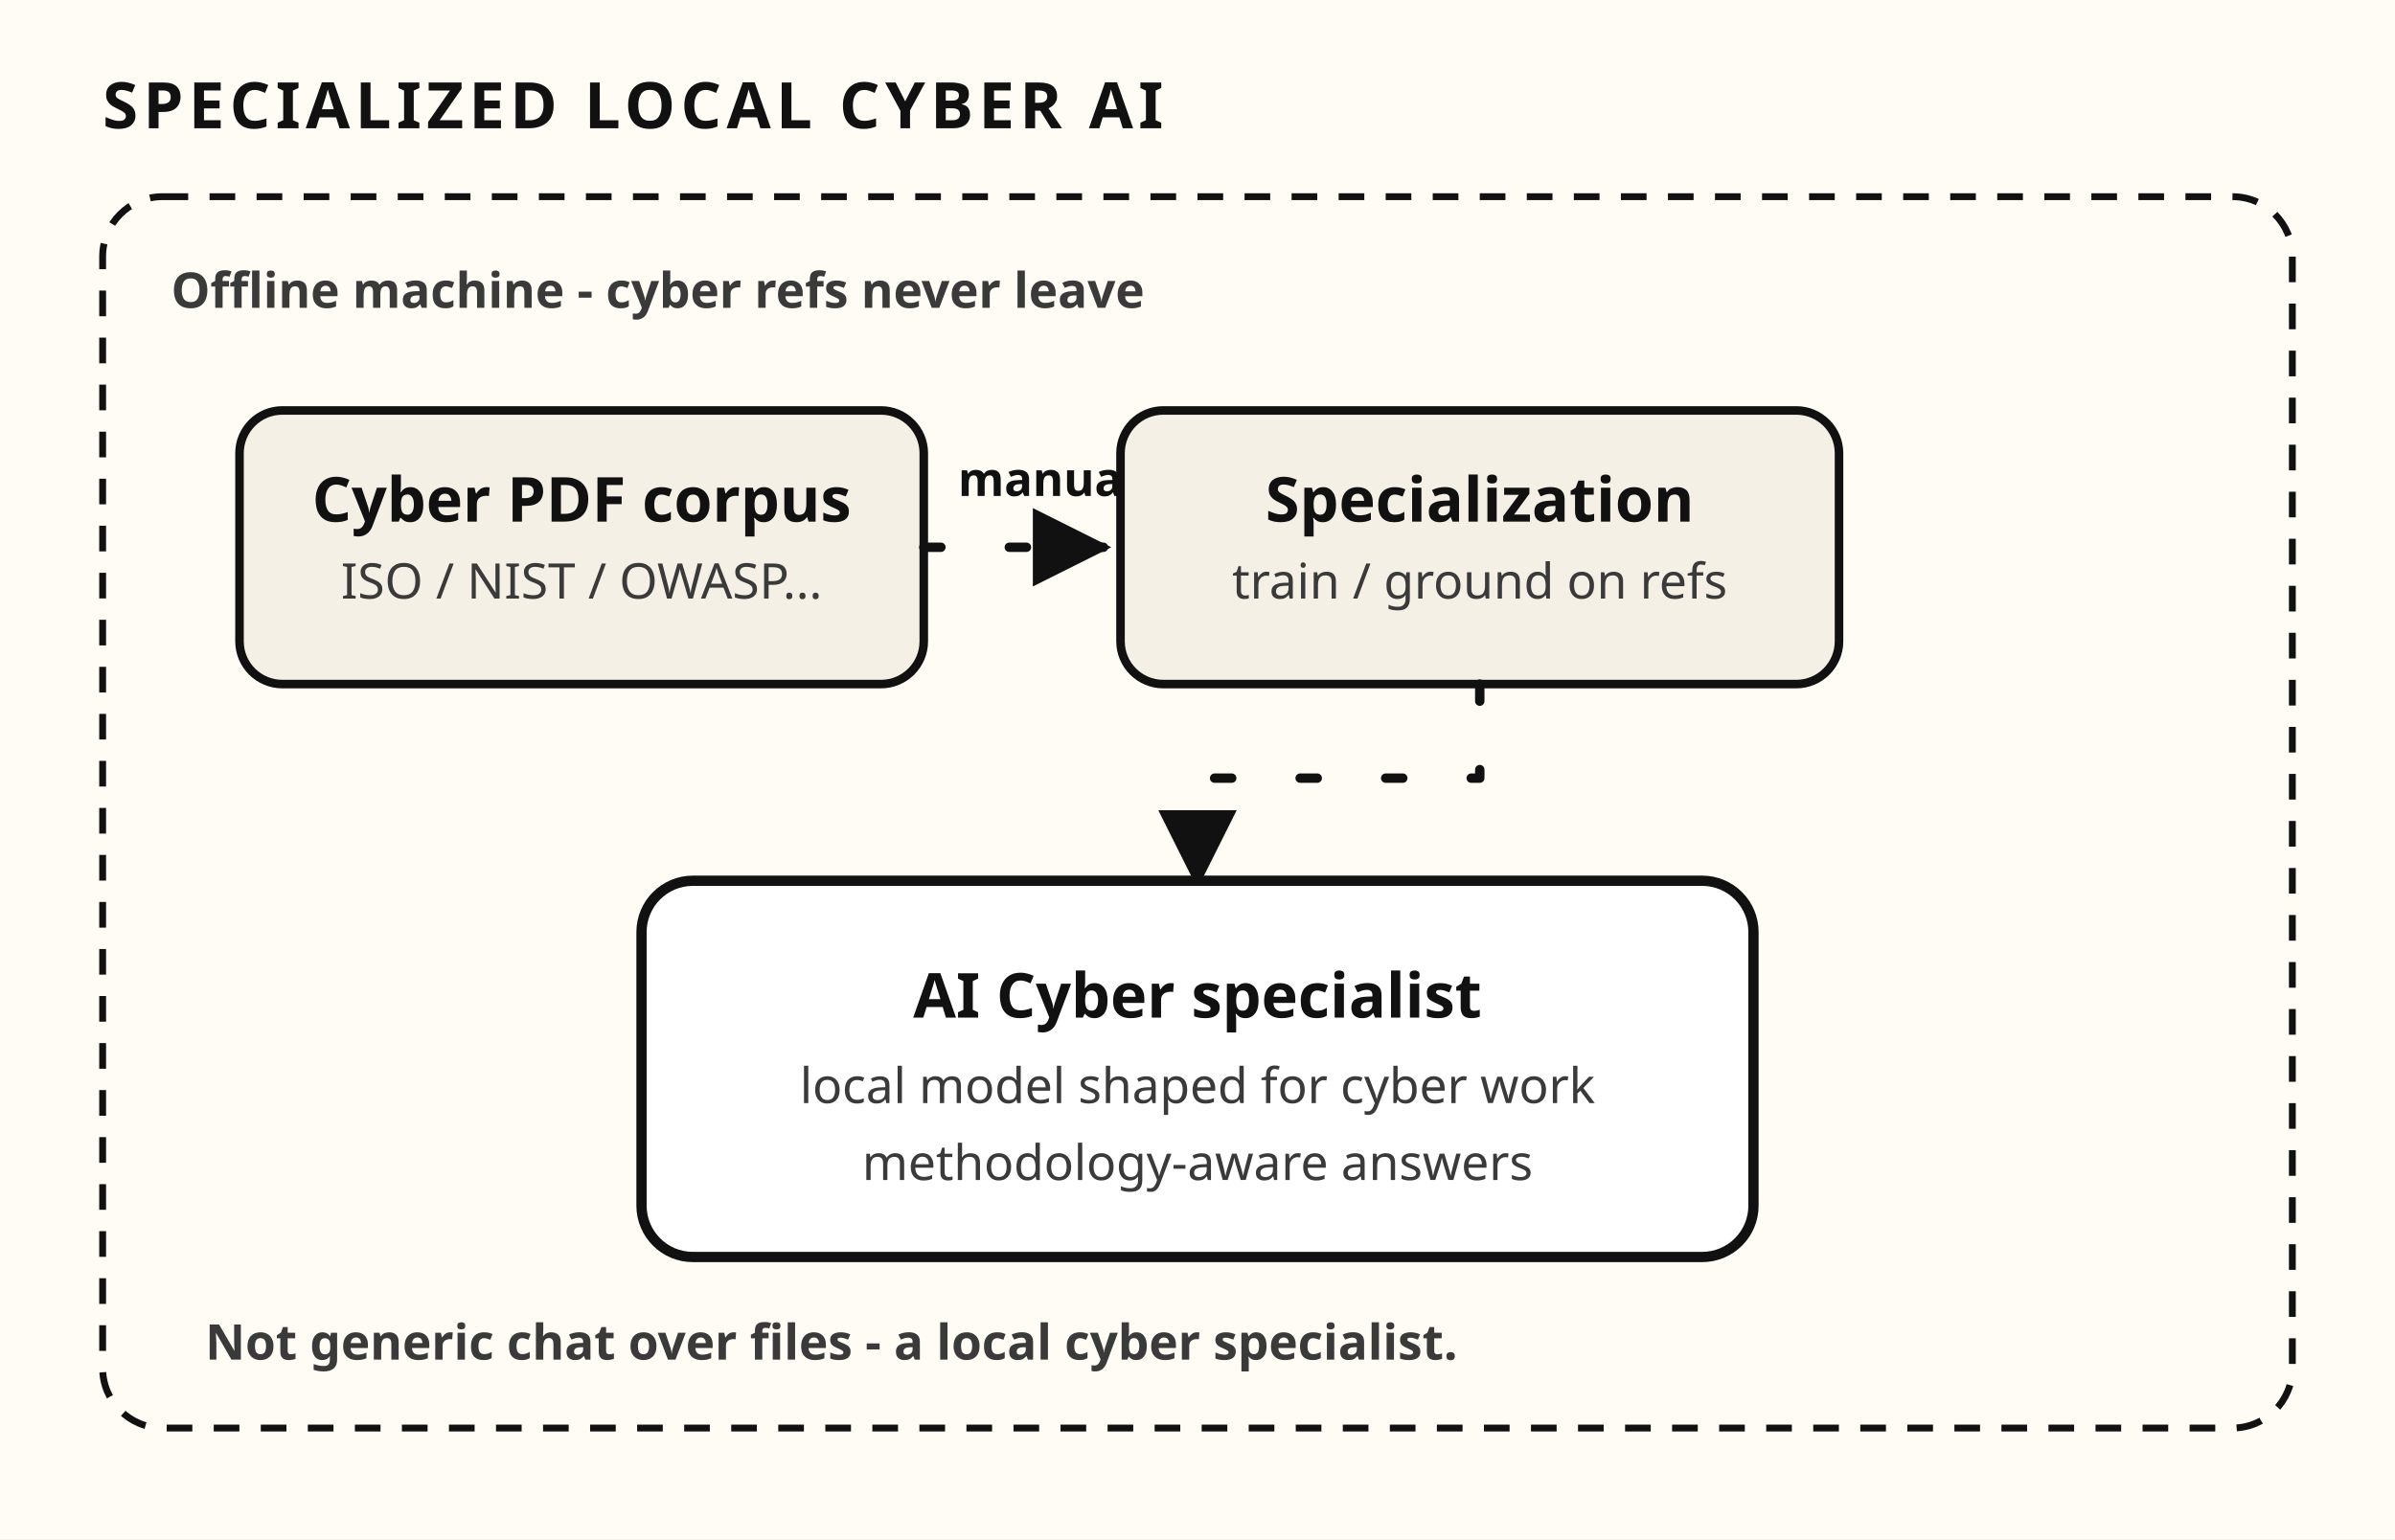
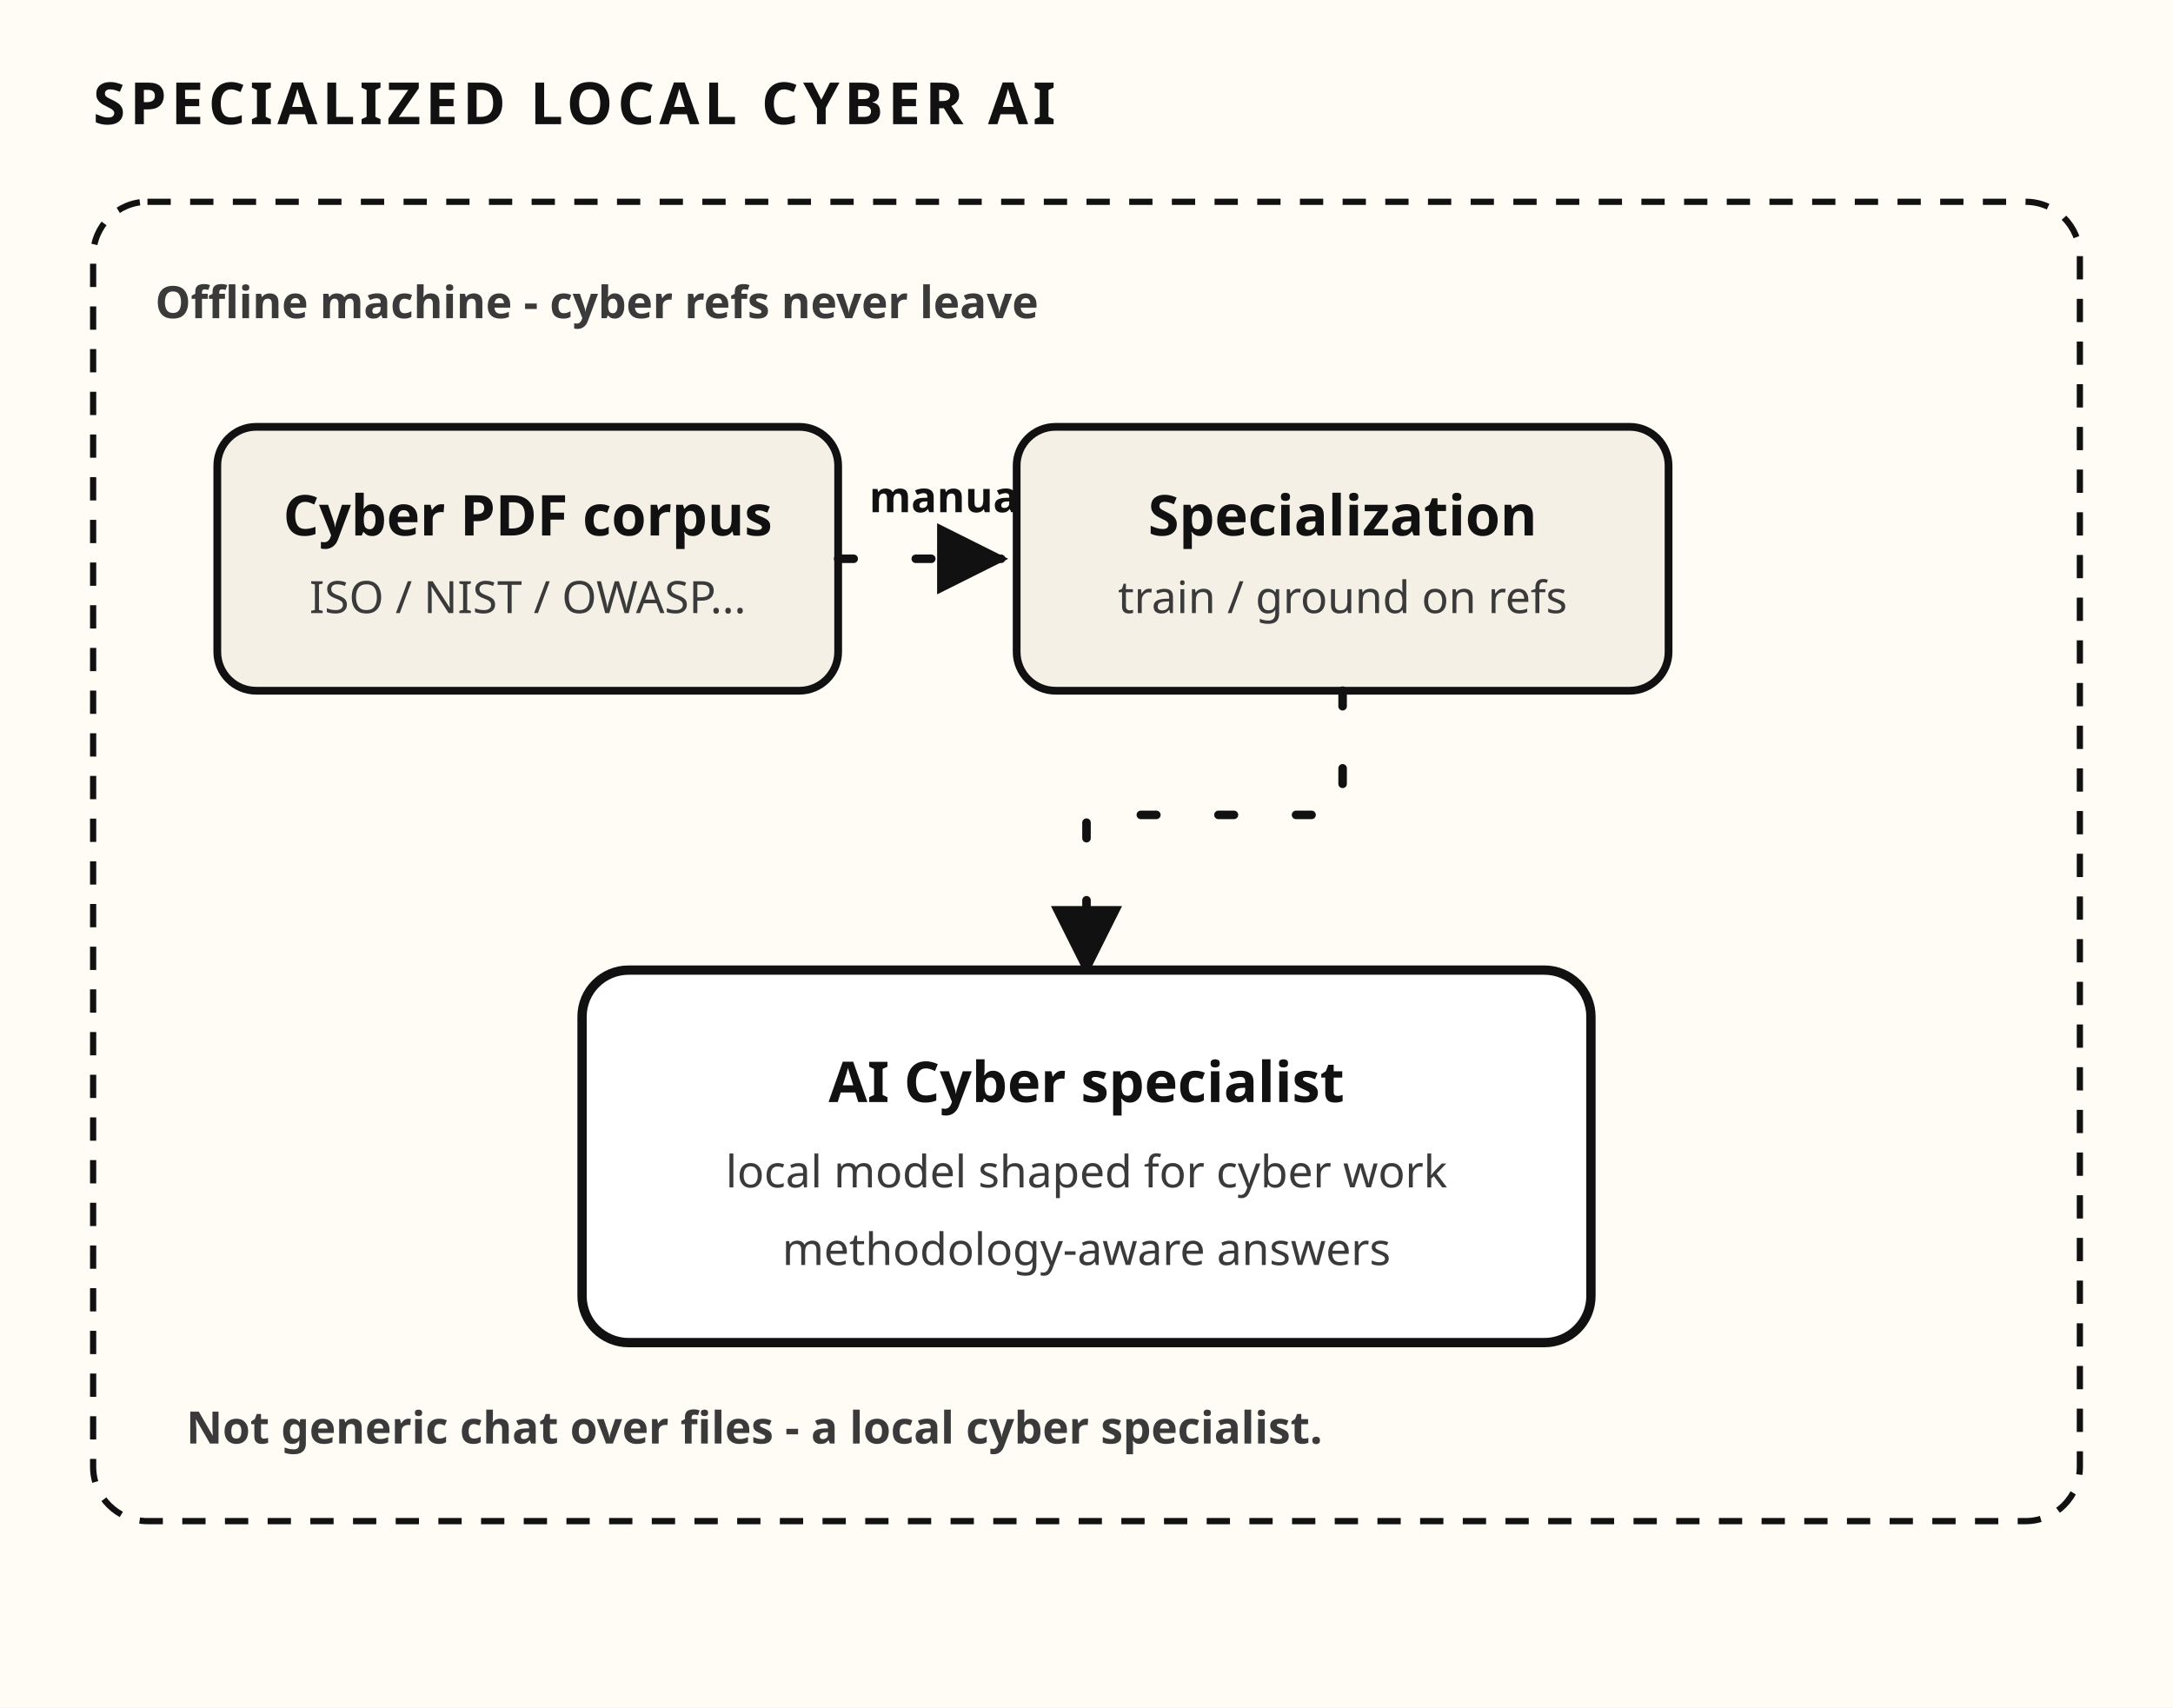
- <svg xmlns="http://www.w3.org/2000/svg" viewBox="0 0 560 360" role="img" aria-labelledby="t d">
+ <svg xmlns="http://www.w3.org/2000/svg" viewBox="0 0 560 440" role="img" aria-labelledby="t d">
  <defs>
    <marker id="a" viewBox="0 0 12 12" refX="10" refY="6" markerWidth="10" markerHeight="10" orient="auto-start-reverse">
      <path d="M1 1 L11 6 L1 11 Z" fill="#111" />
    </marker>
    <style>
      .bg { fill:#fffcf6; }
      .b { fill:#f4f0e6; stroke:#111; stroke-width:2; }
      .hi { fill:#fff; stroke:#111; stroke-width:2.4; }
      .out { fill:none; stroke:#111; stroke-width:1.6; stroke-dasharray:6 5; }
      .plane { fill:none; stroke:#111; stroke-width:1.8; stroke-dasharray:7 5; }
      .cloud { fill:none; stroke:#111; stroke-width:1.6; stroke-dasharray:6 5; }
      .title { font-family:Segoe UI,system-ui,sans-serif; font-size:15px; font-weight:800; letter-spacing:0.08em; fill:#111; }
      .lab { font-family:Segoe UI,system-ui,sans-serif; font-size:14.5px; font-weight:800; fill:#111; }
      .sub { font-family:Segoe UI,system-ui,sans-serif; font-size:11.5px; font-weight:500; fill:#3a3a3a; }
      .cap { font-family:Segoe UI,system-ui,sans-serif; font-size:11px; font-weight:800; letter-spacing:0.12em; fill:#111; }
      .line {
        stroke:#111; stroke-width:2.2; fill:none; marker-end:url(#a);
        stroke-linecap:round; stroke-linejoin:round;
        stroke-dasharray:9 11;
        animation: flow 1.05s linear infinite;
      }
-       /* RAG / corpus / ingest: slower packets */
      .line.ingest {
        stroke-dasharray: 4 16;
        animation: flow 1.7s linear infinite;
      }
-       /* Return / report path: slightly quicker */
      .line.return {
        stroke-dasharray: 10 8;
        animation: flow 0.85s linear infinite;
      }
      .line.stem {
        marker-end: none;
        stroke-dasharray: 9 11;
        animation: flow 1.05s linear infinite;
      }
      .hi.pulse {
        animation: node-pulse 2.6s ease-in-out infinite;
      }
      .lbl.flow-lbl {
        animation: lbl-pulse 2.2s ease-in-out infinite;
      }
      .lbl { font-family:Segoe UI,system-ui,sans-serif; font-size:11px; font-weight:700; fill:#111; }
      .foot { font-family:Segoe UI,system-ui,sans-serif; font-size:11.5px; font-weight:600; fill:#3a3a3a; }
      @keyframes flow {
        to { stroke-dashoffset: -20; }
      }
      @keyframes node-pulse {
        0%, 100% { stroke-width: 2.4; }
        50% { stroke-width: 3.4; }
      }
      @keyframes lbl-pulse {
        0%, 100% { opacity: 0.55; }
        50% { opacity: 1; }
      }
      @media (prefers-reduced-motion: reduce) {
        .line, .line.ingest, .line.return, .line.stem, .hi.pulse, .lbl.flow-lbl { animation: none; }
        .line, .line.ingest, .line.return, .line.stem { stroke-dasharray: none; }
      }
    </style>
  </defs>
-   <rect class="bg" width="560" height="360" />
-   <text x="24" y="30" class="title">SPECIALIZED LOCAL CYBER AI</text>
-   <rect class="out" x="24" y="46" width="512" height="288" rx="14" />
-   <text x="40" y="72" class="foot">Offline machine - cyber refs never leave</text>
-   <rect class="b" x="56" y="96" width="160" height="64" rx="10" />
-   <text x="136" y="122" text-anchor="middle" class="lab">Cyber PDF corpus</text>
-   <text x="136" y="140" text-anchor="middle" class="sub">ISO / NIST / OWASP...</text>
-   <line class="line ingest" x1="216" y1="128" x2="258" y2="128" />
-   <text x="224" y="116" class="lbl flow-lbl">manual feed</text>
-   <rect class="b" x="262" y="96" width="168" height="64" rx="10" />
-   <text x="346" y="122" text-anchor="middle" class="lab">Specialization</text>
-   <text x="346" y="140" text-anchor="middle" class="sub">train / ground on refs</text>
-   <path class="line ingest" d="M346 160 V182 H280 V206" />
-   <rect class="hi pulse" x="150" y="206" width="260" height="88" rx="12" />
-   <text x="280" y="238" text-anchor="middle" class="lab">AI Cyber specialist</text>
-   <text x="280" y="258" text-anchor="middle" class="sub">local model shaped for cyber work</text>
-   <text x="280" y="276" text-anchor="middle" class="sub">methodology-aware answers</text>
-   <text x="48" y="318" class="foot">Not generic chat over files - a local cyber specialist.</text>
+   <rect class="bg" width="560" height="440" />
+   <text x="24" y="32" class="title">SPECIALIZED LOCAL CYBER AI</text>
+   <rect class="out" x="24" y="52" width="512" height="340" rx="14" />
+   <text x="40" y="82" class="foot">Offline machine - cyber refs never leave</text>
+   <rect class="b" x="56" y="110" width="160" height="68" rx="10" />
+   <text x="136" y="138" text-anchor="middle" class="lab">Cyber PDF corpus</text>
+   <text x="136" y="158" text-anchor="middle" class="sub">ISO / NIST / OWASP...</text>
+   <line class="line ingest" x1="216" y1="144" x2="258" y2="144" />
+   <text x="224" y="132" class="lbl flow-lbl">manual feed</text>
+   <rect class="b" x="262" y="110" width="168" height="68" rx="10" />
+   <text x="346" y="138" text-anchor="middle" class="lab">Specialization</text>
+   <text x="346" y="158" text-anchor="middle" class="sub">train / ground on refs</text>
+   <path class="line ingest" d="M346 178 V210 H280 V250" />
+   <rect class="hi pulse" x="150" y="250" width="260" height="96" rx="12" />
+   <text x="280" y="284" text-anchor="middle" class="lab">AI Cyber specialist</text>
+   <text x="280" y="306" text-anchor="middle" class="sub">local model shaped for cyber work</text>
+   <text x="280" y="326" text-anchor="middle" class="sub">methodology-aware answers</text>
+   <text x="48" y="372" class="foot">Not generic chat over files - a local cyber specialist.</text>
</svg>
